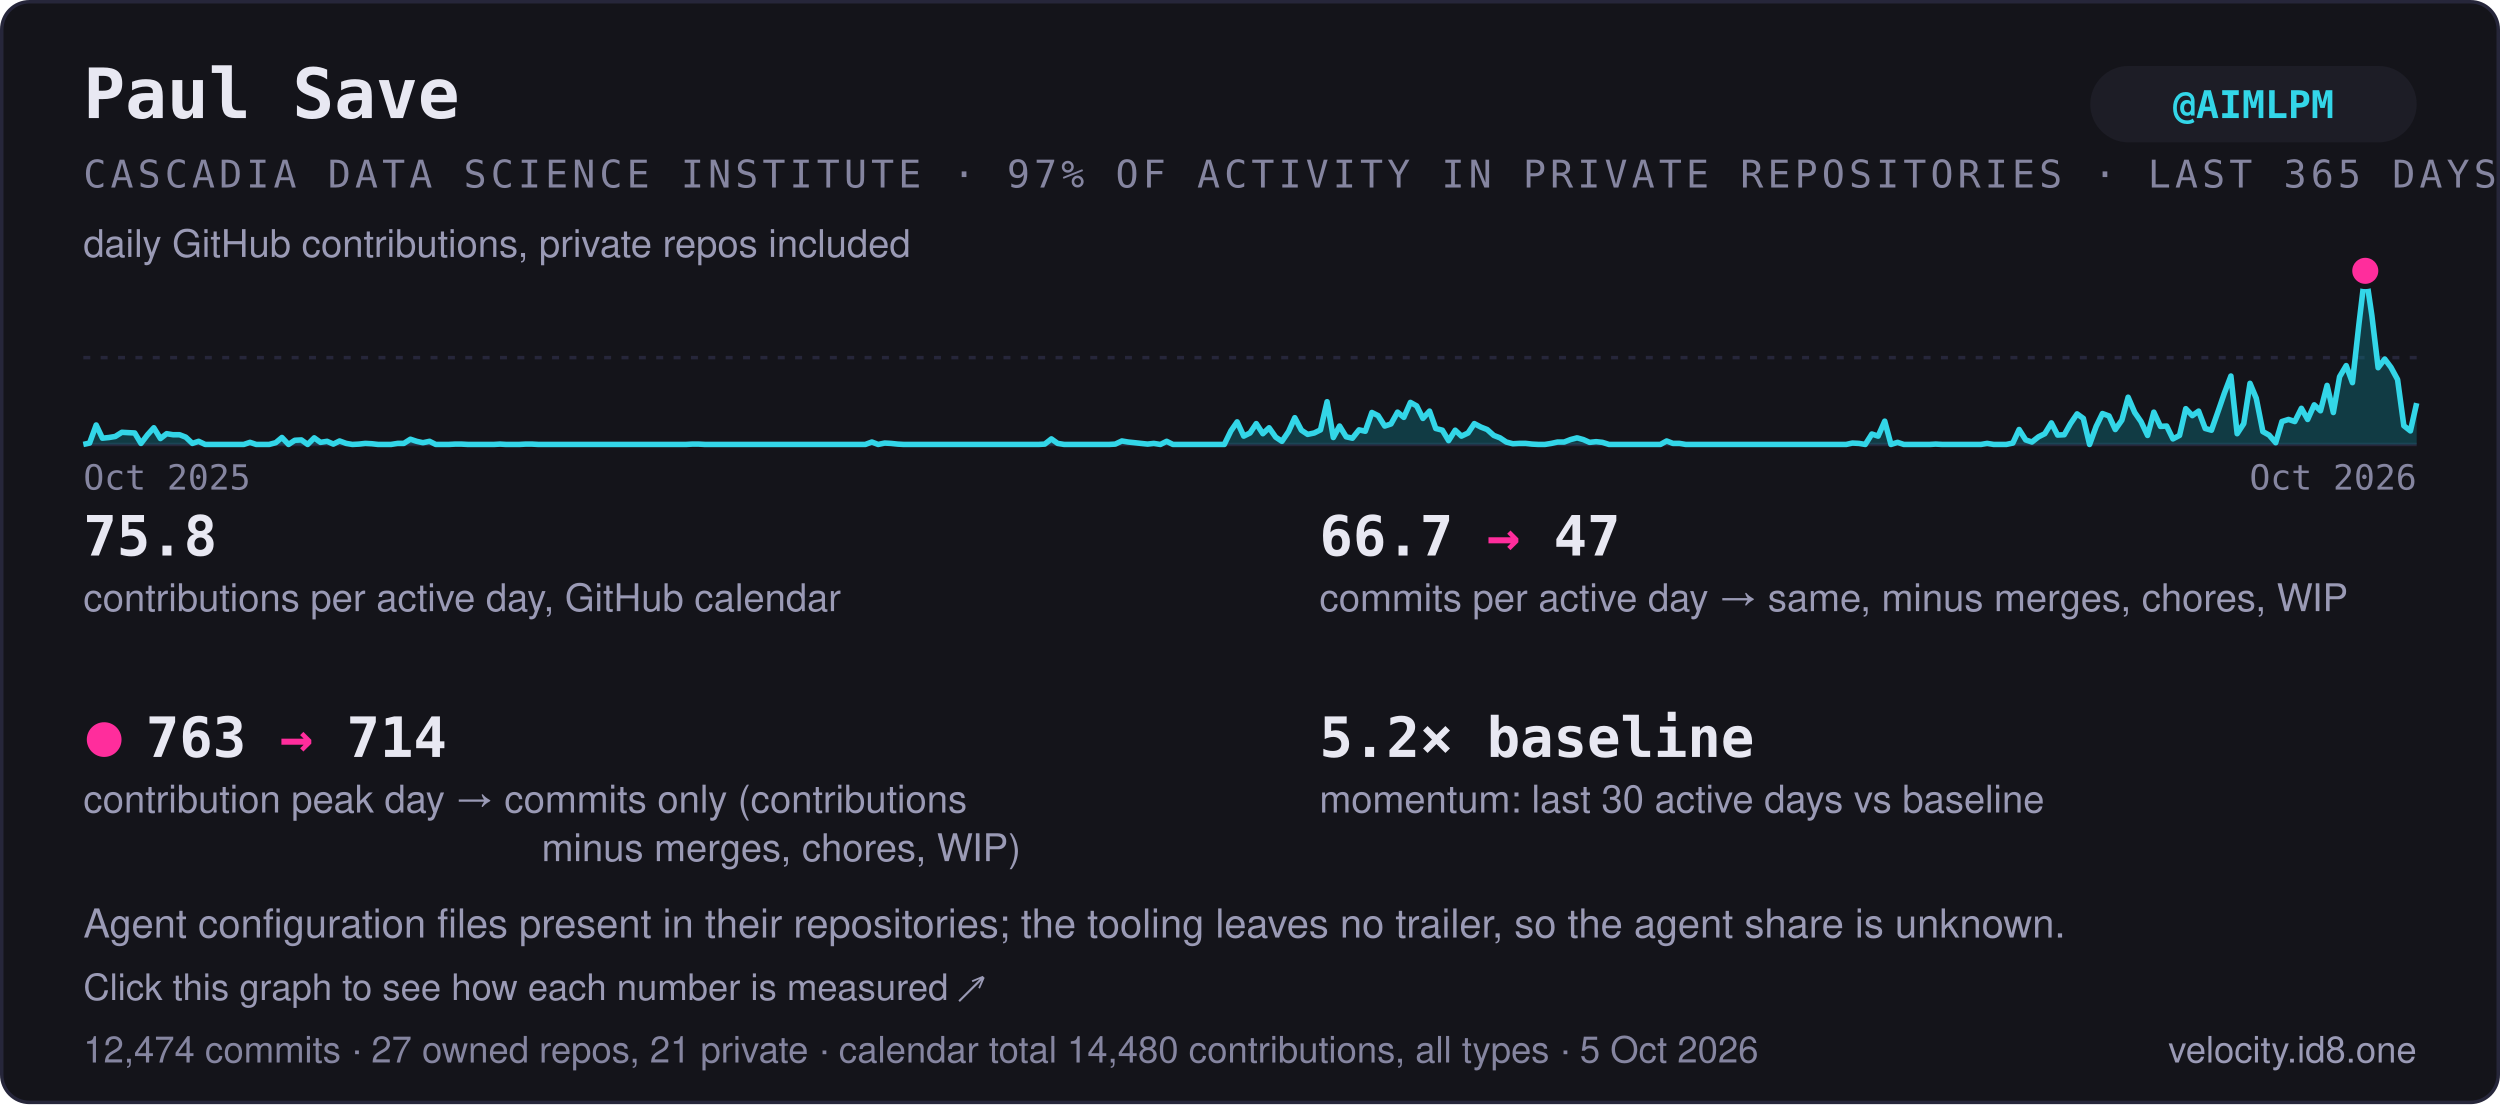
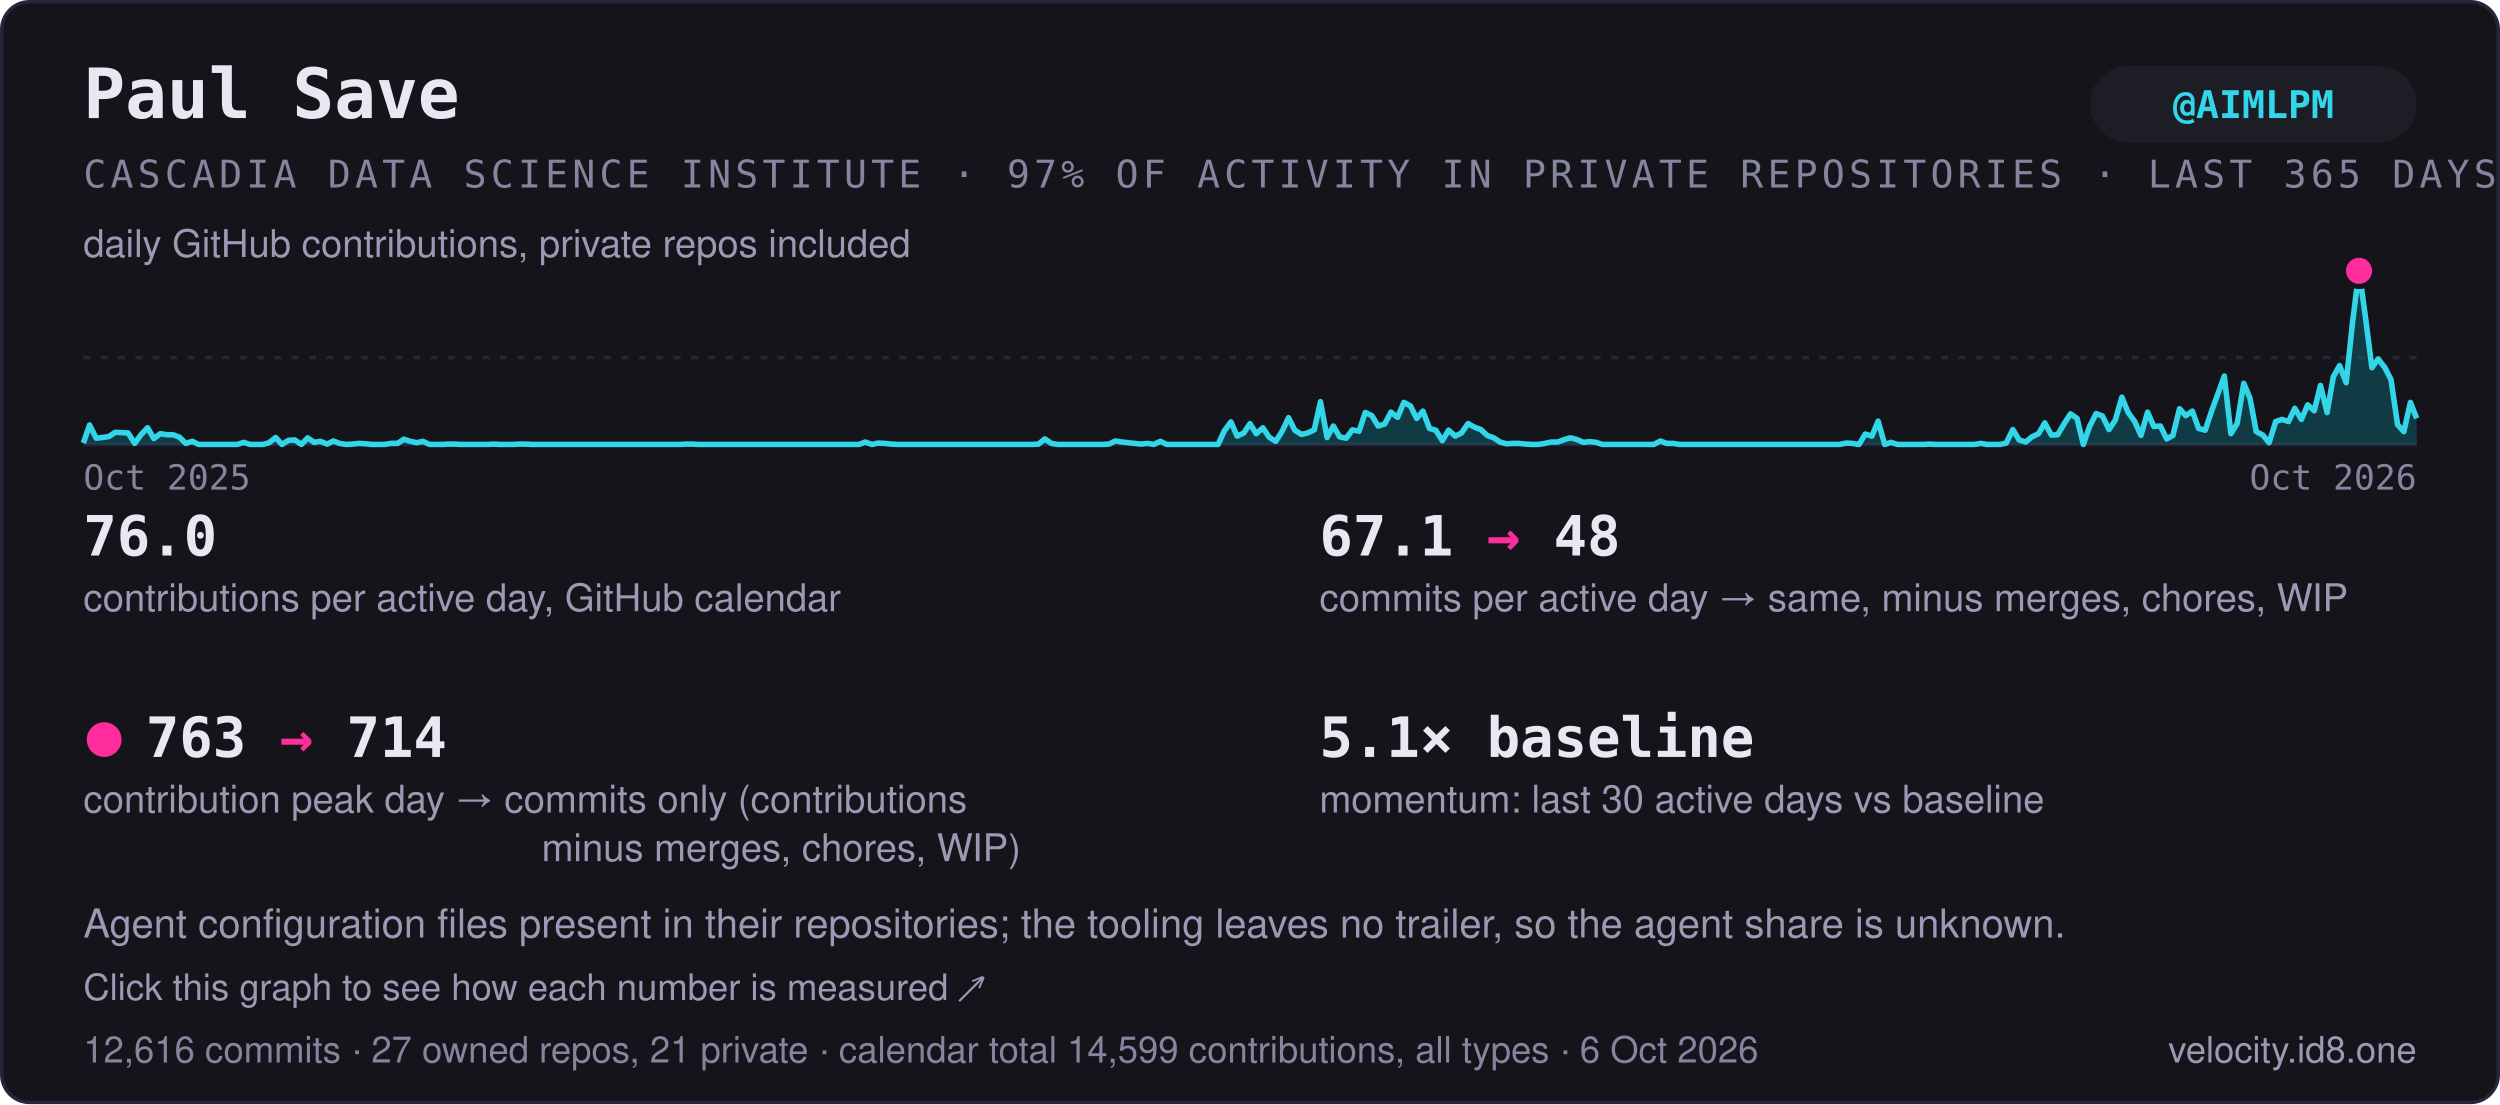
<svg xmlns="http://www.w3.org/2000/svg" width="720" height="318" viewBox="0 0 720 318" role="img" aria-label="Paul Save: Velocity Graph">
  <rect x="0.5" y="0.5" width="719" height="317" rx="8" fill="#14141A" stroke="#26263A" />
  <text x="24" y="34" font-family="Departure Mono, JetBrains Mono, ui-monospace, Menlo, monospace" font-size="20" font-weight="700" fill="#E8E8F2">Paul Save</text>
  <text x="24" y="54" font-family="Departure Mono, JetBrains Mono, ui-monospace, Menlo, monospace" font-size="11" letter-spacing="1.2" fill="#8585A0">CASCADIA DATA SCIENCE INSTITUTE · 97% OF ACTIVITY IN PRIVATE REPOSITORIES · LAST 365 DAYS</text>
  <rect x="602" y="19" width="94" height="22" rx="11" fill="#1D1D26" />
  <text x="649" y="34" text-anchor="middle" font-family="Departure Mono, JetBrains Mono, ui-monospace, Menlo, monospace" font-size="11" font-weight="600" fill="#33D6E8">@AIMLPM</text>
  <line x1="24" x2="696" y1="128" y2="128" stroke="#26263A" />
  <line x1="24" x2="696" y1="103.0" y2="103.0" stroke="#26263A" stroke-dasharray="2 3" />
-   <path d="M24.0,128.0 L25.8,127.6 L27.7,122.4 L29.5,126.2 L31.4,126.0 L33.2,125.7 L35.1,124.5 L36.9,124.6 L38.8,124.7 L40.6,127.7 L42.5,125.2 L44.3,123.2 L46.2,126.3 L48.0,124.9 L49.8,125.2 L51.7,125.2 L53.5,125.9 L55.4,127.7 L57.2,127.1 L59.1,128.0 L60.9,128.0 L62.8,128.0 L64.6,128.0 L66.5,128.0 L68.3,128.0 L70.2,128.0 L72.0,127.4 L73.8,128.0 L75.7,128.0 L77.5,128.0 L79.4,127.5 L81.2,126.0 L83.1,128.0 L84.9,126.8 L86.8,126.7 L88.6,128.0 L90.5,126.1 L92.3,127.4 L94.2,127.1 L96.0,127.9 L97.8,127.0 L99.7,127.7 L101.5,128.0 L103.4,127.9 L105.2,127.7 L107.1,127.8 L108.9,128.0 L110.8,128.0 L112.6,128.0 L114.5,127.7 L116.3,127.7 L118.2,126.5 L120.0,127.1 L121.8,127.5 L123.7,127.1 L125.5,128.0 L127.4,128.0 L129.2,128.0 L131.1,127.9 L132.9,127.9 L134.8,128.0 L136.6,128.0 L138.5,128.0 L140.3,128.0 L142.2,128.0 L144.0,127.9 L145.8,128.0 L147.7,128.0 L149.5,128.0 L151.4,127.9 L153.2,127.9 L155.1,128.0 L156.9,128.0 L158.8,128.0 L160.6,128.0 L162.5,128.0 L164.3,128.0 L166.2,128.0 L168.0,128.0 L169.8,128.0 L171.7,128.0 L173.5,128.0 L175.4,128.0 L177.2,128.0 L179.1,128.0 L180.9,128.0 L182.8,128.0 L184.6,128.0 L186.5,128.0 L188.3,128.0 L190.2,128.0 L192.0,128.0 L193.8,128.0 L195.7,128.0 L197.5,128.0 L199.4,127.9 L201.2,127.9 L203.1,128.0 L204.9,128.0 L206.8,128.0 L208.6,128.0 L210.5,128.0 L212.3,128.0 L214.2,128.0 L216.0,128.0 L217.8,128.0 L219.7,128.0 L221.5,128.0 L223.4,128.0 L225.2,128.0 L227.1,128.0 L228.9,128.0 L230.8,128.0 L232.6,128.0 L234.5,128.0 L236.3,128.0 L238.2,128.0 L240.0,128.0 L241.8,128.0 L243.7,128.0 L245.5,128.0 L247.4,128.0 L249.2,128.0 L251.1,127.3 L252.9,128.0 L254.8,127.6 L256.6,127.7 L258.5,127.9 L260.3,128.0 L262.2,128.0 L264.0,128.0 L265.8,128.0 L267.7,128.0 L269.5,128.0 L271.4,128.0 L273.2,128.0 L275.1,128.0 L276.9,128.0 L278.8,128.0 L280.6,128.0 L282.5,128.0 L284.3,128.0 L286.2,128.0 L288.0,128.0 L289.8,128.0 L291.7,128.0 L293.5,128.0 L295.4,128.0 L297.2,128.0 L299.1,128.0 L300.9,127.9 L302.8,126.4 L304.6,127.7 L306.5,128.0 L308.3,128.0 L310.2,128.0 L312.0,128.0 L313.8,128.0 L315.7,128.0 L317.5,128.0 L319.4,128.0 L321.2,127.9 L323.1,127.0 L324.9,127.3 L326.8,127.5 L328.6,127.7 L330.5,127.9 L332.3,127.7 L334.2,128.0 L336.0,127.1 L337.8,128.0 L339.7,128.0 L341.5,128.0 L343.4,128.0 L345.2,128.0 L347.1,128.0 L348.9,128.0 L350.8,128.0 L352.6,128.0 L354.5,124.1 L356.3,121.5 L358.2,125.6 L360.0,124.7 L361.8,122.0 L363.7,124.9 L365.5,123.2 L367.4,125.9 L369.2,127.1 L371.1,124.3 L372.9,120.3 L374.8,123.9 L376.6,125.1 L378.5,124.7 L380.3,123.8 L382.2,115.7 L384.0,126.0 L385.8,122.7 L387.7,125.8 L389.5,126.2 L391.4,123.8 L393.2,124.2 L395.1,118.8 L396.9,119.7 L398.8,122.7 L400.6,122.1 L402.5,118.7 L404.3,120.2 L406.2,115.9 L408.0,116.9 L409.8,120.5 L411.7,118.4 L413.5,123.4 L415.4,123.9 L417.2,126.9 L419.1,123.9 L420.9,125.6 L422.8,124.7 L424.6,122.0 L426.5,123.0 L428.3,123.7 L430.2,125.4 L432.0,126.1 L433.8,127.3 L435.7,127.8 L437.5,127.7 L439.4,127.7 L441.2,127.9 L443.1,128.0 L444.9,128.0 L446.8,127.7 L448.6,127.3 L450.5,127.3 L452.3,126.6 L454.2,126.1 L456.0,126.6 L457.8,127.4 L459.7,127.2 L461.5,127.4 L463.4,128.0 L465.2,128.0 L467.1,128.0 L468.9,128.0 L470.8,128.0 L472.6,128.0 L474.5,128.0 L476.3,128.0 L478.2,128.0 L480.0,127.0 L481.8,127.7 L483.7,127.7 L485.5,128.0 L487.4,128.0 L489.2,128.0 L491.1,128.0 L492.9,128.0 L494.8,128.0 L496.6,128.0 L498.5,128.0 L500.3,128.0 L502.2,128.0 L504.0,128.0 L505.8,128.0 L507.7,128.0 L509.5,128.0 L511.4,128.0 L513.2,128.0 L515.1,128.0 L516.9,128.0 L518.8,128.0 L520.6,128.0 L522.5,128.0 L524.3,128.0 L526.2,128.0 L528.0,128.0 L529.8,128.0 L531.7,128.0 L533.5,127.6 L535.4,127.7 L537.2,128.0 L539.1,125.0 L540.9,125.6 L542.8,121.3 L544.6,128.0 L546.5,127.4 L548.3,128.0 L550.2,128.0 L552.0,128.0 L553.8,128.0 L555.7,128.0 L557.5,127.9 L559.4,128.0 L561.2,128.0 L563.1,128.0 L564.9,128.0 L566.8,128.0 L568.6,128.0 L570.5,128.0 L572.3,127.7 L574.2,128.0 L576.0,128.0 L577.8,128.0 L579.7,127.6 L581.5,123.7 L583.4,126.7 L585.2,127.3 L587.1,125.8 L588.9,124.9 L590.8,121.8 L592.6,125.3 L594.5,125.2 L596.3,122.0 L598.2,119.2 L600.0,120.5 L601.8,128.0 L603.7,122.8 L605.5,119.1 L607.4,119.8 L609.2,123.7 L611.1,121.0 L612.9,114.4 L614.8,118.8 L616.6,121.4 L618.5,125.4 L620.3,118.7 L622.2,122.8 L624.0,122.7 L625.8,126.4 L627.7,125.4 L629.5,117.7 L631.4,119.7 L633.2,118.4 L635.1,123.4 L636.9,123.9 L638.8,118.5 L640.6,113.3 L642.5,108.3 L644.3,124.9 L646.2,122.0 L648.0,110.4 L649.8,114.7 L651.7,124.3 L653.5,125.3 L655.4,127.5 L657.2,121.4 L659.1,120.8 L660.9,121.4 L662.8,117.6 L664.6,120.8 L666.5,116.6 L668.3,118.3 L670.2,111.0 L672.0,118.8 L673.8,108.5 L675.7,105.3 L677.5,110.2 L679.4,93.1 L681.2,78.0 L683.1,90.9 L684.9,105.9 L686.8,103.4 L688.6,105.8 L690.5,109.3 L692.3,122.6 L694.2,124.1 L696.0,116.1 L696.0,128 L24,128 Z" fill="#0F6B78" fill-opacity="0.45" />
-   <path d="M24.0,128.0 L25.8,127.6 L27.7,122.4 L29.5,126.2 L31.4,126.0 L33.2,125.7 L35.1,124.5 L36.9,124.6 L38.8,124.7 L40.6,127.7 L42.5,125.2 L44.3,123.2 L46.2,126.3 L48.0,124.9 L49.8,125.2 L51.7,125.2 L53.5,125.9 L55.4,127.7 L57.2,127.1 L59.1,128.0 L60.9,128.0 L62.8,128.0 L64.6,128.0 L66.5,128.0 L68.3,128.0 L70.2,128.0 L72.0,127.4 L73.8,128.0 L75.7,128.0 L77.5,128.0 L79.4,127.5 L81.2,126.0 L83.1,128.0 L84.9,126.8 L86.8,126.7 L88.6,128.0 L90.5,126.1 L92.3,127.4 L94.2,127.1 L96.0,127.9 L97.8,127.0 L99.7,127.7 L101.5,128.0 L103.4,127.9 L105.2,127.7 L107.1,127.8 L108.9,128.0 L110.8,128.0 L112.6,128.0 L114.5,127.7 L116.3,127.7 L118.2,126.5 L120.0,127.1 L121.8,127.5 L123.7,127.1 L125.5,128.0 L127.4,128.0 L129.2,128.0 L131.1,127.9 L132.9,127.9 L134.8,128.0 L136.6,128.0 L138.5,128.0 L140.3,128.0 L142.2,128.0 L144.0,127.9 L145.8,128.0 L147.7,128.0 L149.5,128.0 L151.4,127.9 L153.2,127.9 L155.1,128.0 L156.9,128.0 L158.8,128.0 L160.6,128.0 L162.5,128.0 L164.3,128.0 L166.2,128.0 L168.0,128.0 L169.8,128.0 L171.7,128.0 L173.5,128.0 L175.4,128.0 L177.2,128.0 L179.1,128.0 L180.9,128.0 L182.8,128.0 L184.6,128.0 L186.5,128.0 L188.3,128.0 L190.2,128.0 L192.0,128.0 L193.8,128.0 L195.7,128.0 L197.5,128.0 L199.4,127.9 L201.2,127.9 L203.1,128.0 L204.9,128.0 L206.8,128.0 L208.6,128.0 L210.5,128.0 L212.3,128.0 L214.2,128.0 L216.0,128.0 L217.8,128.0 L219.7,128.0 L221.5,128.0 L223.4,128.0 L225.2,128.0 L227.1,128.0 L228.9,128.0 L230.8,128.0 L232.6,128.0 L234.5,128.0 L236.3,128.0 L238.2,128.0 L240.0,128.0 L241.8,128.0 L243.7,128.0 L245.5,128.0 L247.4,128.0 L249.2,128.0 L251.1,127.3 L252.9,128.0 L254.8,127.6 L256.6,127.7 L258.5,127.9 L260.3,128.0 L262.2,128.0 L264.0,128.0 L265.8,128.0 L267.7,128.0 L269.5,128.0 L271.4,128.0 L273.2,128.0 L275.1,128.0 L276.9,128.0 L278.8,128.0 L280.6,128.0 L282.5,128.0 L284.3,128.0 L286.2,128.0 L288.0,128.0 L289.8,128.0 L291.7,128.0 L293.5,128.0 L295.4,128.0 L297.2,128.0 L299.1,128.0 L300.9,127.9 L302.8,126.4 L304.6,127.7 L306.5,128.0 L308.3,128.0 L310.2,128.0 L312.0,128.0 L313.8,128.0 L315.7,128.0 L317.5,128.0 L319.4,128.0 L321.2,127.9 L323.1,127.0 L324.9,127.3 L326.8,127.5 L328.6,127.7 L330.5,127.9 L332.3,127.7 L334.2,128.0 L336.0,127.1 L337.8,128.0 L339.7,128.0 L341.5,128.0 L343.4,128.0 L345.2,128.0 L347.1,128.0 L348.9,128.0 L350.8,128.0 L352.6,128.0 L354.5,124.1 L356.3,121.5 L358.2,125.6 L360.0,124.7 L361.8,122.0 L363.7,124.9 L365.5,123.2 L367.4,125.9 L369.2,127.1 L371.1,124.3 L372.9,120.3 L374.8,123.9 L376.6,125.1 L378.5,124.7 L380.3,123.8 L382.2,115.7 L384.0,126.0 L385.8,122.7 L387.7,125.8 L389.5,126.2 L391.4,123.8 L393.2,124.2 L395.1,118.8 L396.9,119.7 L398.8,122.7 L400.6,122.1 L402.5,118.7 L404.3,120.2 L406.2,115.9 L408.0,116.9 L409.8,120.5 L411.7,118.4 L413.5,123.4 L415.4,123.9 L417.2,126.9 L419.1,123.9 L420.9,125.6 L422.8,124.7 L424.6,122.0 L426.5,123.0 L428.3,123.7 L430.2,125.4 L432.0,126.1 L433.8,127.3 L435.7,127.8 L437.5,127.7 L439.4,127.7 L441.2,127.9 L443.1,128.0 L444.9,128.0 L446.8,127.7 L448.6,127.3 L450.5,127.3 L452.3,126.6 L454.2,126.1 L456.0,126.6 L457.8,127.4 L459.7,127.2 L461.5,127.4 L463.4,128.0 L465.2,128.0 L467.1,128.0 L468.9,128.0 L470.8,128.0 L472.6,128.0 L474.5,128.0 L476.3,128.0 L478.2,128.0 L480.0,127.0 L481.8,127.7 L483.7,127.7 L485.5,128.0 L487.4,128.0 L489.2,128.0 L491.1,128.0 L492.9,128.0 L494.8,128.0 L496.6,128.0 L498.5,128.0 L500.3,128.0 L502.2,128.0 L504.0,128.0 L505.8,128.0 L507.7,128.0 L509.5,128.0 L511.4,128.0 L513.2,128.0 L515.1,128.0 L516.9,128.0 L518.8,128.0 L520.6,128.0 L522.5,128.0 L524.3,128.0 L526.2,128.0 L528.0,128.0 L529.8,128.0 L531.7,128.0 L533.5,127.6 L535.4,127.7 L537.2,128.0 L539.1,125.0 L540.9,125.6 L542.8,121.3 L544.6,128.0 L546.5,127.4 L548.3,128.0 L550.2,128.0 L552.0,128.0 L553.8,128.0 L555.7,128.0 L557.5,127.9 L559.4,128.0 L561.2,128.0 L563.1,128.0 L564.9,128.0 L566.8,128.0 L568.6,128.0 L570.5,128.0 L572.3,127.7 L574.2,128.0 L576.0,128.0 L577.8,128.0 L579.7,127.6 L581.5,123.7 L583.4,126.7 L585.2,127.3 L587.1,125.8 L588.9,124.9 L590.8,121.8 L592.6,125.3 L594.5,125.2 L596.3,122.0 L598.2,119.2 L600.0,120.5 L601.8,128.0 L603.7,122.8 L605.5,119.1 L607.4,119.8 L609.2,123.7 L611.1,121.0 L612.9,114.4 L614.8,118.8 L616.6,121.4 L618.5,125.4 L620.3,118.7 L622.2,122.8 L624.0,122.7 L625.8,126.4 L627.7,125.4 L629.5,117.7 L631.4,119.7 L633.2,118.4 L635.1,123.4 L636.9,123.9 L638.8,118.5 L640.6,113.3 L642.5,108.3 L644.3,124.9 L646.2,122.0 L648.0,110.4 L649.8,114.7 L651.7,124.3 L653.5,125.3 L655.4,127.5 L657.2,121.4 L659.1,120.8 L660.9,121.4 L662.8,117.6 L664.6,120.8 L666.5,116.6 L668.3,118.3 L670.2,111.0 L672.0,118.8 L673.8,108.5 L675.7,105.3 L677.5,110.2 L679.4,93.1 L681.2,78.0 L683.1,90.9 L684.9,105.9 L686.8,103.4 L688.6,105.8 L690.5,109.3 L692.3,122.6 L694.2,124.1 L696.0,116.1" fill="none" stroke="#33D6E8" stroke-width="1.6" stroke-linejoin="round" />
-   <circle cx="681.2" cy="78.0" r="4.5" fill="#FF2D9C" stroke="#14141A" stroke-width="1.5" />
+   <path d="M24.0,127.6 L25.8,122.4 L27.7,126.2 L29.5,126.0 L31.4,125.7 L33.2,124.5 L35.1,124.6 L36.9,124.7 L38.8,127.7 L40.6,125.2 L42.5,123.2 L44.3,126.3 L46.2,124.9 L48.0,125.2 L49.8,125.2 L51.7,125.9 L53.5,127.7 L55.4,127.1 L57.2,128.0 L59.1,128.0 L60.9,128.0 L62.8,128.0 L64.6,128.0 L66.5,128.0 L68.3,128.0 L70.2,127.4 L72.0,128.0 L73.8,128.0 L75.7,128.0 L77.5,127.5 L79.4,126.0 L81.2,128.0 L83.1,126.8 L84.9,126.7 L86.8,128.0 L88.6,126.1 L90.5,127.4 L92.3,127.1 L94.2,127.9 L96.0,127.0 L97.8,127.7 L99.7,128.0 L101.5,127.9 L103.4,127.7 L105.2,127.8 L107.1,128.0 L108.9,128.0 L110.8,128.0 L112.6,127.7 L114.5,127.7 L116.3,126.5 L118.2,127.1 L120.0,127.5 L121.8,127.1 L123.7,128.0 L125.5,128.0 L127.4,128.0 L129.2,127.9 L131.1,127.9 L132.9,128.0 L134.8,128.0 L136.6,128.0 L138.5,128.0 L140.3,128.0 L142.2,127.9 L144.0,128.0 L145.8,128.0 L147.7,128.0 L149.5,127.9 L151.4,127.9 L153.2,128.0 L155.1,128.0 L156.9,128.0 L158.8,128.0 L160.6,128.0 L162.5,128.0 L164.3,128.0 L166.2,128.0 L168.0,128.0 L169.8,128.0 L171.7,128.0 L173.5,128.0 L175.4,128.0 L177.2,128.0 L179.1,128.0 L180.9,128.0 L182.8,128.0 L184.6,128.0 L186.5,128.0 L188.3,128.0 L190.2,128.0 L192.0,128.0 L193.8,128.0 L195.7,128.0 L197.5,127.9 L199.4,127.9 L201.2,128.0 L203.1,128.0 L204.9,128.0 L206.8,128.0 L208.6,128.0 L210.5,128.0 L212.3,128.0 L214.2,128.0 L216.0,128.0 L217.8,128.0 L219.7,128.0 L221.5,128.0 L223.4,128.0 L225.2,128.0 L227.1,128.0 L228.9,128.0 L230.8,128.0 L232.6,128.0 L234.5,128.0 L236.3,128.0 L238.2,128.0 L240.0,128.0 L241.8,128.0 L243.7,128.0 L245.5,128.0 L247.4,128.0 L249.2,127.3 L251.1,128.0 L252.9,127.6 L254.8,127.7 L256.6,127.9 L258.5,128.0 L260.3,128.0 L262.2,128.0 L264.0,128.0 L265.8,128.0 L267.7,128.0 L269.5,128.0 L271.4,128.0 L273.2,128.0 L275.1,128.0 L276.9,128.0 L278.8,128.0 L280.6,128.0 L282.5,128.0 L284.3,128.0 L286.2,128.0 L288.0,128.0 L289.8,128.0 L291.7,128.0 L293.5,128.0 L295.4,128.0 L297.2,128.0 L299.1,127.9 L300.9,126.4 L302.8,127.7 L304.6,128.0 L306.5,128.0 L308.3,128.0 L310.2,128.0 L312.0,128.0 L313.8,128.0 L315.7,128.0 L317.5,128.0 L319.4,127.9 L321.2,127.0 L323.1,127.3 L324.9,127.5 L326.8,127.7 L328.6,127.9 L330.5,127.7 L332.3,128.0 L334.2,127.1 L336.0,128.0 L337.8,128.0 L339.7,128.0 L341.5,128.0 L343.4,128.0 L345.2,128.0 L347.1,128.0 L348.9,128.0 L350.8,128.0 L352.6,124.1 L354.5,121.5 L356.3,125.6 L358.2,124.7 L360.0,122.0 L361.8,124.9 L363.7,123.2 L365.5,125.9 L367.4,127.1 L369.2,124.3 L371.1,120.3 L372.9,123.9 L374.8,125.1 L376.6,124.7 L378.5,123.8 L380.3,115.7 L382.2,126.0 L384.0,122.7 L385.8,125.8 L387.7,126.2 L389.5,123.8 L391.4,124.2 L393.2,118.8 L395.1,119.7 L396.9,122.7 L398.8,122.1 L400.6,118.7 L402.5,120.2 L404.3,115.9 L406.2,116.9 L408.0,120.5 L409.8,118.4 L411.7,123.4 L413.5,123.9 L415.4,126.9 L417.2,123.9 L419.1,125.6 L420.9,124.7 L422.8,122.0 L424.6,123.0 L426.5,123.7 L428.3,125.4 L430.2,126.1 L432.0,127.3 L433.8,127.8 L435.7,127.7 L437.5,127.7 L439.4,127.9 L441.2,128.0 L443.1,128.0 L444.9,127.7 L446.8,127.3 L448.6,127.3 L450.5,126.6 L452.3,126.1 L454.2,126.6 L456.0,127.4 L457.8,127.2 L459.7,127.4 L461.5,128.0 L463.4,128.0 L465.2,128.0 L467.1,128.0 L468.9,128.0 L470.8,128.0 L472.6,128.0 L474.5,128.0 L476.3,128.0 L478.2,127.0 L480.0,127.7 L481.8,127.7 L483.7,128.0 L485.5,128.0 L487.4,128.0 L489.2,128.0 L491.1,128.0 L492.9,128.0 L494.8,128.0 L496.6,128.0 L498.5,128.0 L500.3,128.0 L502.2,128.0 L504.0,128.0 L505.8,128.0 L507.7,128.0 L509.5,128.0 L511.4,128.0 L513.2,128.0 L515.1,128.0 L516.9,128.0 L518.8,128.0 L520.6,128.0 L522.5,128.0 L524.3,128.0 L526.2,128.0 L528.0,128.0 L529.8,128.0 L531.7,127.6 L533.5,127.7 L535.4,128.0 L537.2,125.0 L539.1,125.6 L540.9,121.3 L542.8,128.0 L544.6,127.4 L546.5,128.0 L548.3,128.0 L550.2,128.0 L552.0,128.0 L553.8,128.0 L555.7,127.9 L557.5,128.0 L559.4,128.0 L561.2,128.0 L563.1,128.0 L564.9,128.0 L566.8,128.0 L568.6,128.0 L570.5,127.7 L572.3,128.0 L574.2,128.0 L576.0,128.0 L577.8,127.6 L579.7,123.7 L581.5,126.7 L583.4,127.3 L585.2,125.8 L587.1,124.9 L588.9,121.8 L590.8,125.3 L592.6,125.2 L594.5,122.0 L596.3,119.2 L598.2,120.5 L600.0,128.0 L601.8,122.8 L603.7,119.1 L605.5,119.8 L607.4,123.7 L609.2,121.0 L611.1,114.4 L612.9,118.8 L614.8,121.4 L616.6,125.4 L618.5,118.7 L620.3,122.8 L622.2,122.7 L624.0,126.4 L625.8,125.4 L627.7,117.7 L629.5,119.7 L631.4,118.4 L633.2,123.4 L635.1,123.9 L636.9,118.5 L638.8,113.3 L640.6,108.3 L642.5,124.9 L644.3,122.0 L646.2,110.4 L648.0,114.7 L649.8,124.3 L651.7,125.3 L653.5,127.5 L655.4,121.4 L657.2,120.8 L659.1,121.4 L660.9,117.6 L662.8,120.8 L664.6,116.6 L666.5,118.3 L668.3,111.0 L670.2,118.8 L672.0,108.5 L673.8,105.3 L675.7,110.2 L677.5,93.1 L679.4,78.0 L681.2,90.9 L683.1,105.9 L684.9,103.4 L686.8,105.8 L688.6,109.3 L690.5,122.3 L692.3,124.3 L694.2,115.9 L696.0,120.5 L696.0,128 L24,128 Z" fill="#0F6B78" fill-opacity="0.45" />
+   <path d="M24.0,127.6 L25.8,122.4 L27.7,126.2 L29.5,126.0 L31.4,125.7 L33.2,124.5 L35.1,124.6 L36.9,124.7 L38.8,127.7 L40.6,125.2 L42.5,123.2 L44.3,126.3 L46.2,124.9 L48.0,125.2 L49.8,125.2 L51.7,125.9 L53.5,127.7 L55.4,127.1 L57.2,128.0 L59.1,128.0 L60.9,128.0 L62.8,128.0 L64.6,128.0 L66.5,128.0 L68.3,128.0 L70.2,127.4 L72.0,128.0 L73.8,128.0 L75.7,128.0 L77.5,127.5 L79.4,126.0 L81.2,128.0 L83.1,126.8 L84.9,126.7 L86.8,128.0 L88.6,126.1 L90.5,127.4 L92.3,127.1 L94.2,127.9 L96.0,127.0 L97.8,127.7 L99.7,128.0 L101.5,127.9 L103.4,127.7 L105.2,127.8 L107.1,128.0 L108.9,128.0 L110.8,128.0 L112.6,127.7 L114.5,127.7 L116.3,126.5 L118.2,127.1 L120.0,127.5 L121.8,127.1 L123.7,128.0 L125.5,128.0 L127.4,128.0 L129.2,127.9 L131.1,127.9 L132.9,128.0 L134.8,128.0 L136.6,128.0 L138.5,128.0 L140.3,128.0 L142.2,127.9 L144.0,128.0 L145.8,128.0 L147.7,128.0 L149.5,127.9 L151.4,127.9 L153.2,128.0 L155.1,128.0 L156.9,128.0 L158.8,128.0 L160.6,128.0 L162.5,128.0 L164.3,128.0 L166.2,128.0 L168.0,128.0 L169.8,128.0 L171.7,128.0 L173.5,128.0 L175.4,128.0 L177.2,128.0 L179.1,128.0 L180.9,128.0 L182.8,128.0 L184.6,128.0 L186.5,128.0 L188.3,128.0 L190.2,128.0 L192.0,128.0 L193.8,128.0 L195.7,128.0 L197.5,127.9 L199.4,127.9 L201.2,128.0 L203.1,128.0 L204.9,128.0 L206.8,128.0 L208.6,128.0 L210.5,128.0 L212.3,128.0 L214.2,128.0 L216.0,128.0 L217.8,128.0 L219.7,128.0 L221.5,128.0 L223.4,128.0 L225.2,128.0 L227.1,128.0 L228.9,128.0 L230.8,128.0 L232.6,128.0 L234.5,128.0 L236.3,128.0 L238.2,128.0 L240.0,128.0 L241.8,128.0 L243.7,128.0 L245.5,128.0 L247.4,128.0 L249.2,127.3 L251.1,128.0 L252.9,127.6 L254.8,127.7 L256.6,127.9 L258.5,128.0 L260.3,128.0 L262.2,128.0 L264.0,128.0 L265.8,128.0 L267.7,128.0 L269.5,128.0 L271.4,128.0 L273.2,128.0 L275.1,128.0 L276.9,128.0 L278.8,128.0 L280.6,128.0 L282.5,128.0 L284.3,128.0 L286.2,128.0 L288.0,128.0 L289.8,128.0 L291.7,128.0 L293.5,128.0 L295.4,128.0 L297.2,128.0 L299.1,127.9 L300.9,126.4 L302.8,127.7 L304.6,128.0 L306.5,128.0 L308.3,128.0 L310.2,128.0 L312.0,128.0 L313.8,128.0 L315.7,128.0 L317.5,128.0 L319.4,127.9 L321.2,127.0 L323.1,127.3 L324.9,127.5 L326.8,127.7 L328.6,127.9 L330.5,127.7 L332.3,128.0 L334.2,127.1 L336.0,128.0 L337.8,128.0 L339.7,128.0 L341.5,128.0 L343.4,128.0 L345.2,128.0 L347.1,128.0 L348.9,128.0 L350.8,128.0 L352.6,124.1 L354.5,121.5 L356.3,125.6 L358.2,124.7 L360.0,122.0 L361.8,124.9 L363.7,123.2 L365.5,125.9 L367.4,127.1 L369.2,124.3 L371.1,120.3 L372.9,123.9 L374.8,125.1 L376.6,124.7 L378.5,123.8 L380.3,115.7 L382.2,126.0 L384.0,122.7 L385.8,125.8 L387.7,126.2 L389.5,123.8 L391.4,124.2 L393.2,118.8 L395.1,119.7 L396.9,122.7 L398.8,122.1 L400.6,118.7 L402.5,120.2 L404.3,115.9 L406.2,116.9 L408.0,120.5 L409.8,118.4 L411.7,123.4 L413.5,123.9 L415.4,126.9 L417.2,123.9 L419.1,125.6 L420.9,124.7 L422.8,122.0 L424.6,123.0 L426.5,123.7 L428.3,125.4 L430.2,126.1 L432.0,127.3 L433.8,127.8 L435.7,127.7 L437.5,127.7 L439.4,127.9 L441.2,128.0 L443.1,128.0 L444.9,127.7 L446.8,127.3 L448.6,127.3 L450.5,126.6 L452.3,126.1 L454.2,126.6 L456.0,127.4 L457.8,127.2 L459.7,127.4 L461.5,128.0 L463.4,128.0 L465.2,128.0 L467.1,128.0 L468.9,128.0 L470.8,128.0 L472.6,128.0 L474.5,128.0 L476.3,128.0 L478.2,127.0 L480.0,127.7 L481.8,127.7 L483.7,128.0 L485.5,128.0 L487.4,128.0 L489.2,128.0 L491.1,128.0 L492.9,128.0 L494.8,128.0 L496.6,128.0 L498.5,128.0 L500.3,128.0 L502.2,128.0 L504.0,128.0 L505.8,128.0 L507.7,128.0 L509.5,128.0 L511.4,128.0 L513.2,128.0 L515.1,128.0 L516.9,128.0 L518.8,128.0 L520.6,128.0 L522.5,128.0 L524.3,128.0 L526.2,128.0 L528.0,128.0 L529.8,128.0 L531.7,127.6 L533.5,127.7 L535.4,128.0 L537.2,125.0 L539.1,125.6 L540.9,121.3 L542.8,128.0 L544.6,127.4 L546.5,128.0 L548.3,128.0 L550.2,128.0 L552.0,128.0 L553.8,128.0 L555.7,127.9 L557.5,128.0 L559.4,128.0 L561.2,128.0 L563.1,128.0 L564.9,128.0 L566.8,128.0 L568.6,128.0 L570.5,127.7 L572.3,128.0 L574.2,128.0 L576.0,128.0 L577.8,127.6 L579.7,123.7 L581.5,126.7 L583.4,127.3 L585.2,125.8 L587.1,124.9 L588.9,121.8 L590.8,125.3 L592.6,125.2 L594.5,122.0 L596.3,119.2 L598.2,120.5 L600.0,128.0 L601.8,122.8 L603.7,119.1 L605.5,119.8 L607.4,123.7 L609.2,121.0 L611.1,114.4 L612.9,118.8 L614.8,121.4 L616.6,125.4 L618.5,118.7 L620.3,122.8 L622.2,122.7 L624.0,126.4 L625.8,125.4 L627.7,117.7 L629.5,119.7 L631.4,118.4 L633.2,123.4 L635.1,123.9 L636.9,118.5 L638.8,113.3 L640.6,108.3 L642.5,124.9 L644.3,122.0 L646.2,110.4 L648.0,114.7 L649.8,124.3 L651.7,125.3 L653.5,127.5 L655.4,121.4 L657.2,120.8 L659.1,121.4 L660.9,117.6 L662.8,120.8 L664.6,116.6 L666.5,118.3 L668.3,111.0 L670.2,118.8 L672.0,108.5 L673.8,105.3 L675.7,110.2 L677.5,93.1 L679.4,78.0 L681.2,90.9 L683.1,105.9 L684.9,103.4 L686.8,105.8 L688.6,109.3 L690.5,122.3 L692.3,124.3 L694.2,115.9 L696.0,120.5" fill="none" stroke="#33D6E8" stroke-width="1.6" stroke-linejoin="round" />
+   <circle cx="679.4" cy="78.0" r="4.5" fill="#FF2D9C" stroke="#14141A" stroke-width="1.5" />
  <text x="24" y="141" font-family="Departure Mono, JetBrains Mono, ui-monospace, Menlo, monospace" font-size="10" fill="#8585A0">Oct 2025</text>
  <text x="696" y="141" text-anchor="end" font-family="Departure Mono, JetBrains Mono, ui-monospace, Menlo, monospace" font-size="10" fill="#8585A0">Oct 2026</text>
  <text x="24" y="74" font-family="-apple-system, BlinkMacSystemFont, 'Segoe UI', Helvetica, Arial, sans-serif" font-size="11" fill="#9A9AB5">daily GitHub contributions, private repos included</text>
-   <text x="24" y="160" font-family="Departure Mono, JetBrains Mono, ui-monospace, Menlo, monospace" font-size="16" font-weight="600" fill="#E8E8F2">75.8</text>
+   <text x="24" y="160" font-family="Departure Mono, JetBrains Mono, ui-monospace, Menlo, monospace" font-size="16" font-weight="600" fill="#E8E8F2">76.0</text>
  <text x="24" y="176" font-family="-apple-system, BlinkMacSystemFont, 'Segoe UI', Helvetica, Arial, sans-serif" font-size="11" fill="#9A9AB5">contributions per active day, GitHub calendar</text>
-   <text x="380" y="160" font-family="Departure Mono, JetBrains Mono, ui-monospace, Menlo, monospace" font-size="16" font-weight="600" fill="#E8E8F2">66.7 <tspan fill="#FF2D9C">→</tspan> 47</text>
+   <text x="380" y="160" font-family="Departure Mono, JetBrains Mono, ui-monospace, Menlo, monospace" font-size="16" font-weight="600" fill="#E8E8F2">67.1 <tspan fill="#FF2D9C">→</tspan> 48</text>
  <text x="380" y="176" font-family="-apple-system, BlinkMacSystemFont, 'Segoe UI', Helvetica, Arial, sans-serif" font-size="11" fill="#9A9AB5">commits per active day → same, minus merges, chores, WIP</text>
  <circle cx="30" cy="213" r="5" fill="#FF2D9C" />
  <text x="42" y="218" font-family="Departure Mono, JetBrains Mono, ui-monospace, Menlo, monospace" font-size="16" font-weight="600" fill="#E8E8F2">763 <tspan fill="#FF2D9C">→</tspan> 714</text>
  <text x="24" y="234" font-family="-apple-system, BlinkMacSystemFont, 'Segoe UI', Helvetica, Arial, sans-serif" font-size="11" fill="#9A9AB5">contribution peak day → commits only (contributions</text>
  <text x="156" y="248" font-family="-apple-system, BlinkMacSystemFont, 'Segoe UI', Helvetica, Arial, sans-serif" font-size="11" fill="#9A9AB5">minus merges, chores, WIP)</text>
-   <text x="380" y="218" font-family="Departure Mono, JetBrains Mono, ui-monospace, Menlo, monospace" font-size="16" font-weight="600" fill="#E8E8F2">5.2× baseline</text>
+   <text x="380" y="218" font-family="Departure Mono, JetBrains Mono, ui-monospace, Menlo, monospace" font-size="16" font-weight="600" fill="#E8E8F2">5.1× baseline</text>
  <text x="380" y="234" font-family="-apple-system, BlinkMacSystemFont, 'Segoe UI', Helvetica, Arial, sans-serif" font-size="11" fill="#9A9AB5">momentum: last 30 active days vs baseline</text>
  <text x="24" y="270" font-family="-apple-system, BlinkMacSystemFont, 'Segoe UI', Helvetica, Arial, sans-serif" font-size="11.5" fill="#9A9AB5">Agent configuration files present in their repositories; the tooling leaves no trailer, so the agent share is unknown.</text>
  <text x="24" y="288" font-family="-apple-system, BlinkMacSystemFont, 'Segoe UI', Helvetica, Arial, sans-serif" font-size="10.5" fill="#9A9AB5">Click this graph to see how each number is measured ↗</text>
-   <text x="24" y="306" font-family="-apple-system, BlinkMacSystemFont, 'Segoe UI', Helvetica, Arial, sans-serif" font-size="10.5" fill="#8585A0">12,474 commits · 27 owned repos, 21 private · calendar total 14,480 contributions, all types · 5 Oct 2026</text>
+   <text x="24" y="306" font-family="-apple-system, BlinkMacSystemFont, 'Segoe UI', Helvetica, Arial, sans-serif" font-size="10.5" fill="#8585A0">12,616 commits · 27 owned repos, 21 private · calendar total 14,599 contributions, all types · 6 Oct 2026</text>
  <text x="696" y="306" text-anchor="end" font-family="-apple-system, BlinkMacSystemFont, 'Segoe UI', Helvetica, Arial, sans-serif" font-size="10.5" fill="#9A9AB5">velocity.id8.one</text>
</svg>
